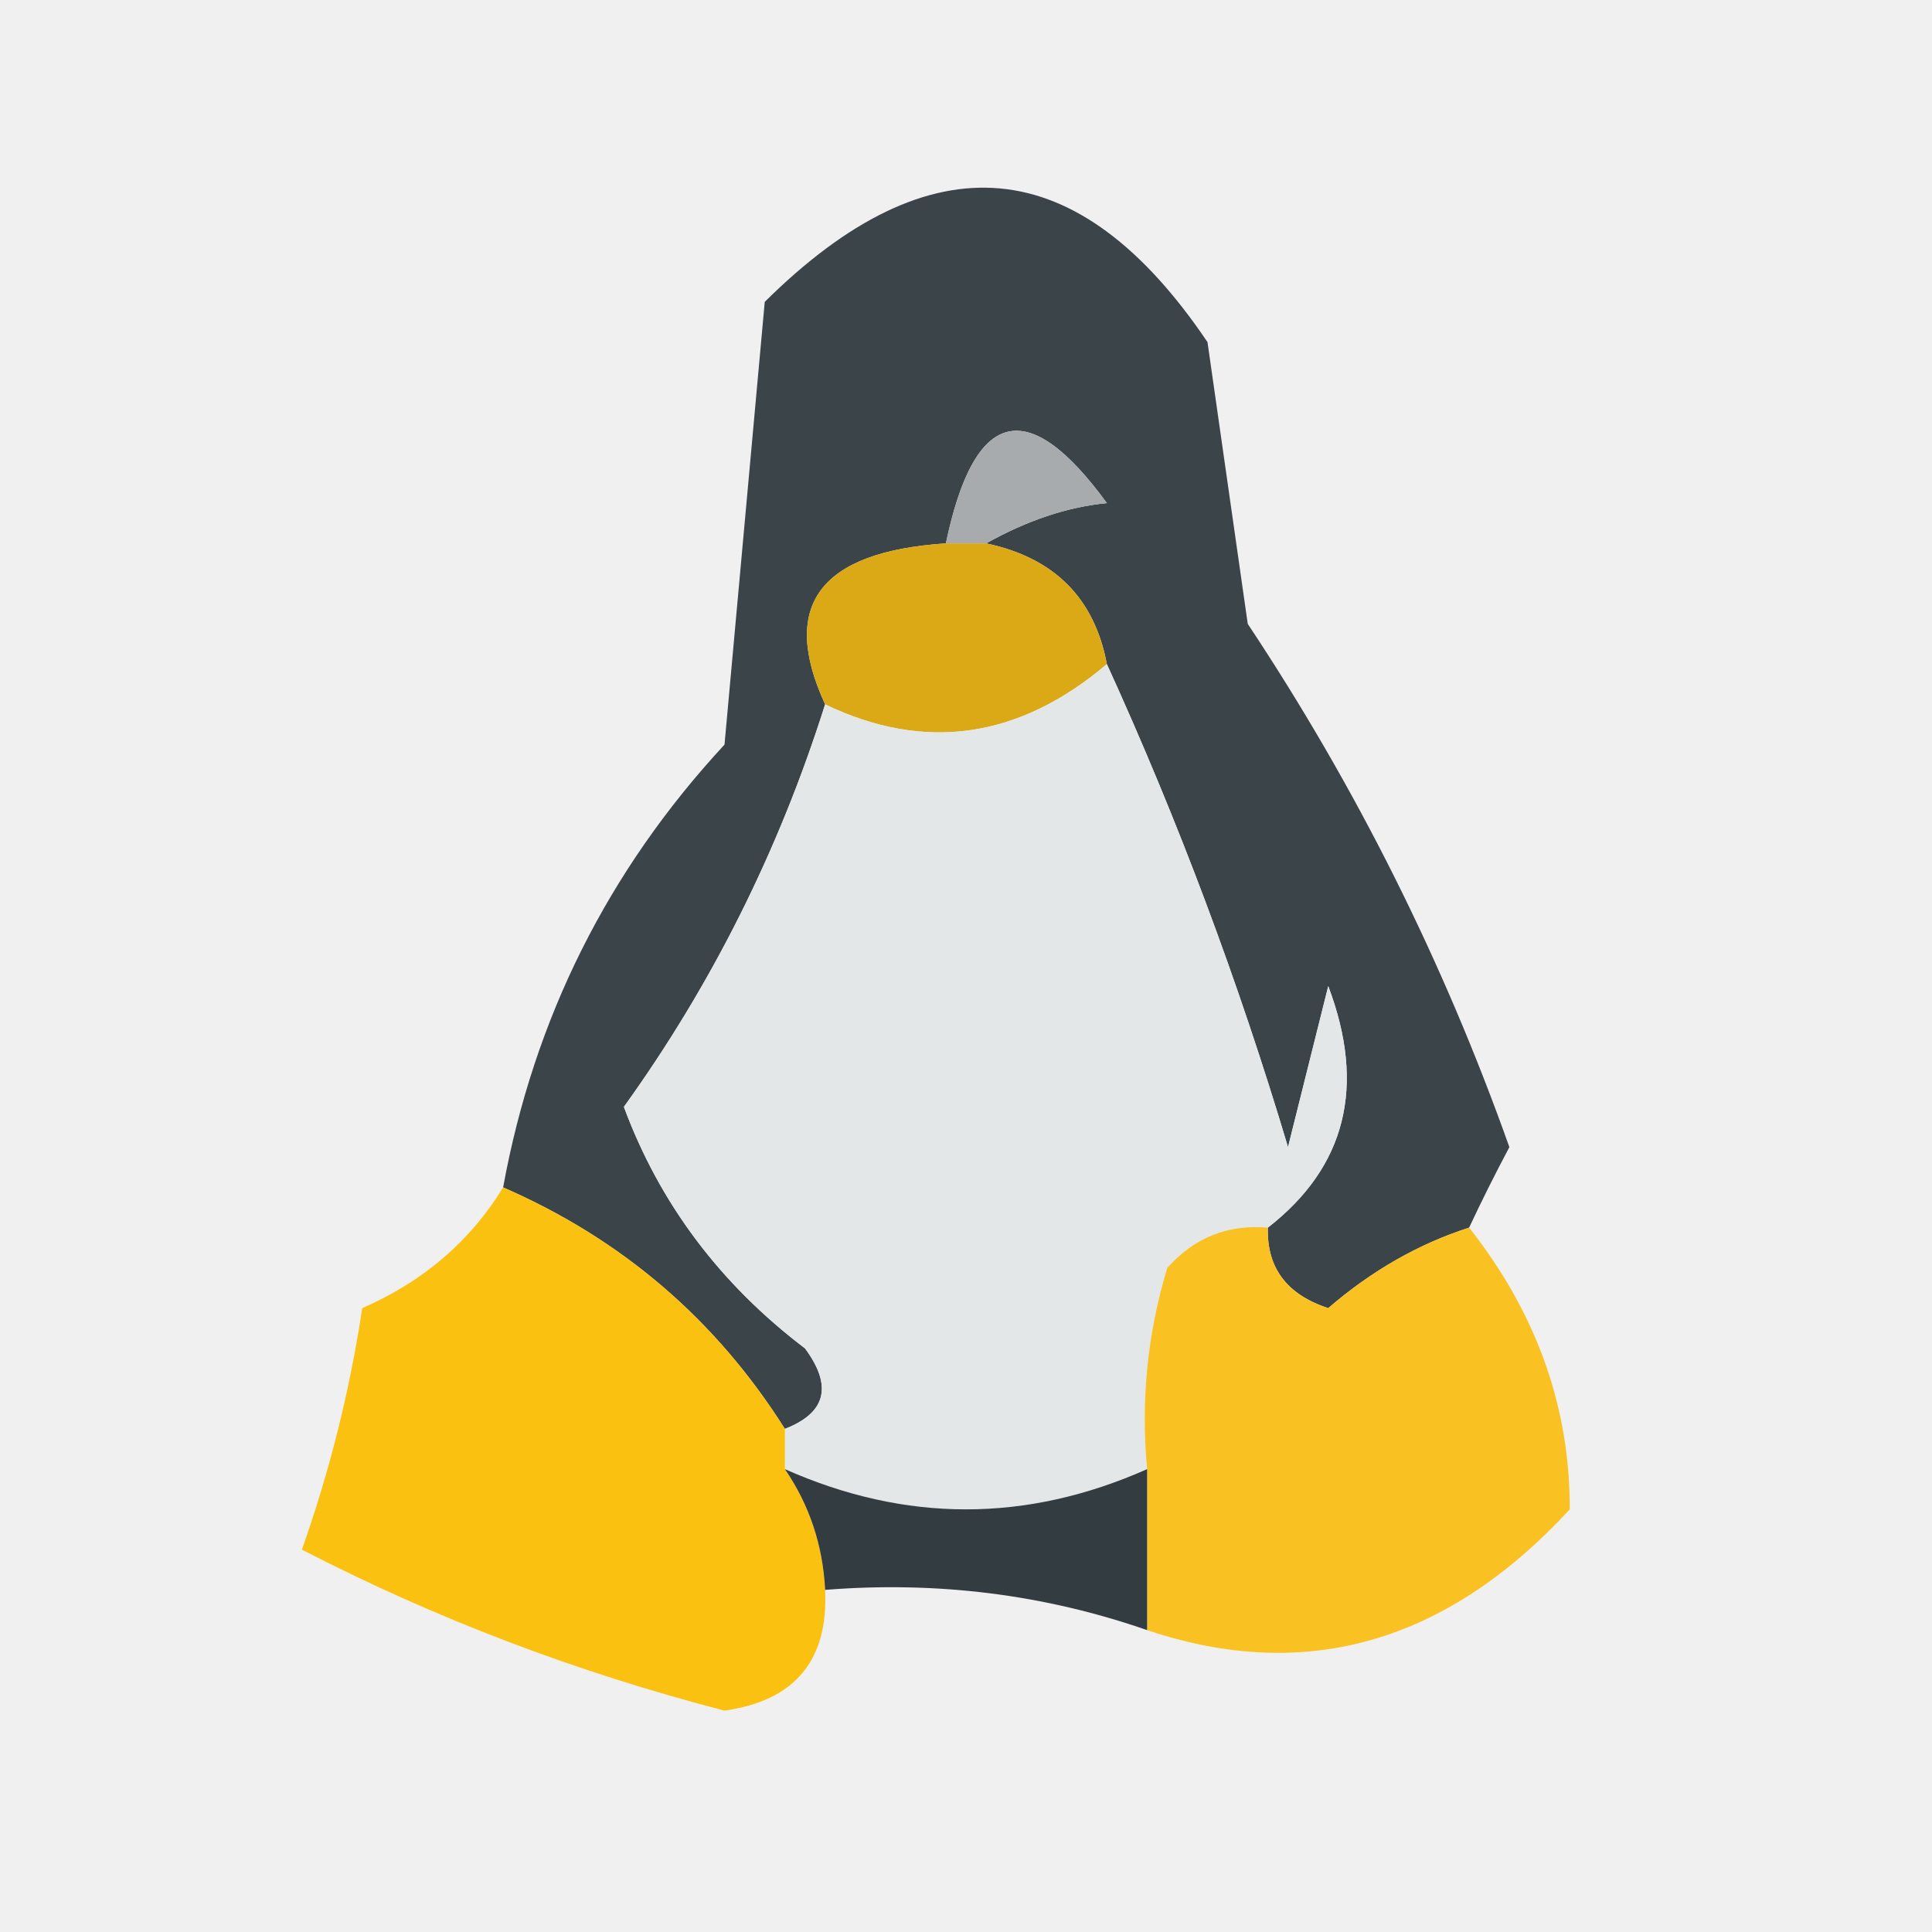
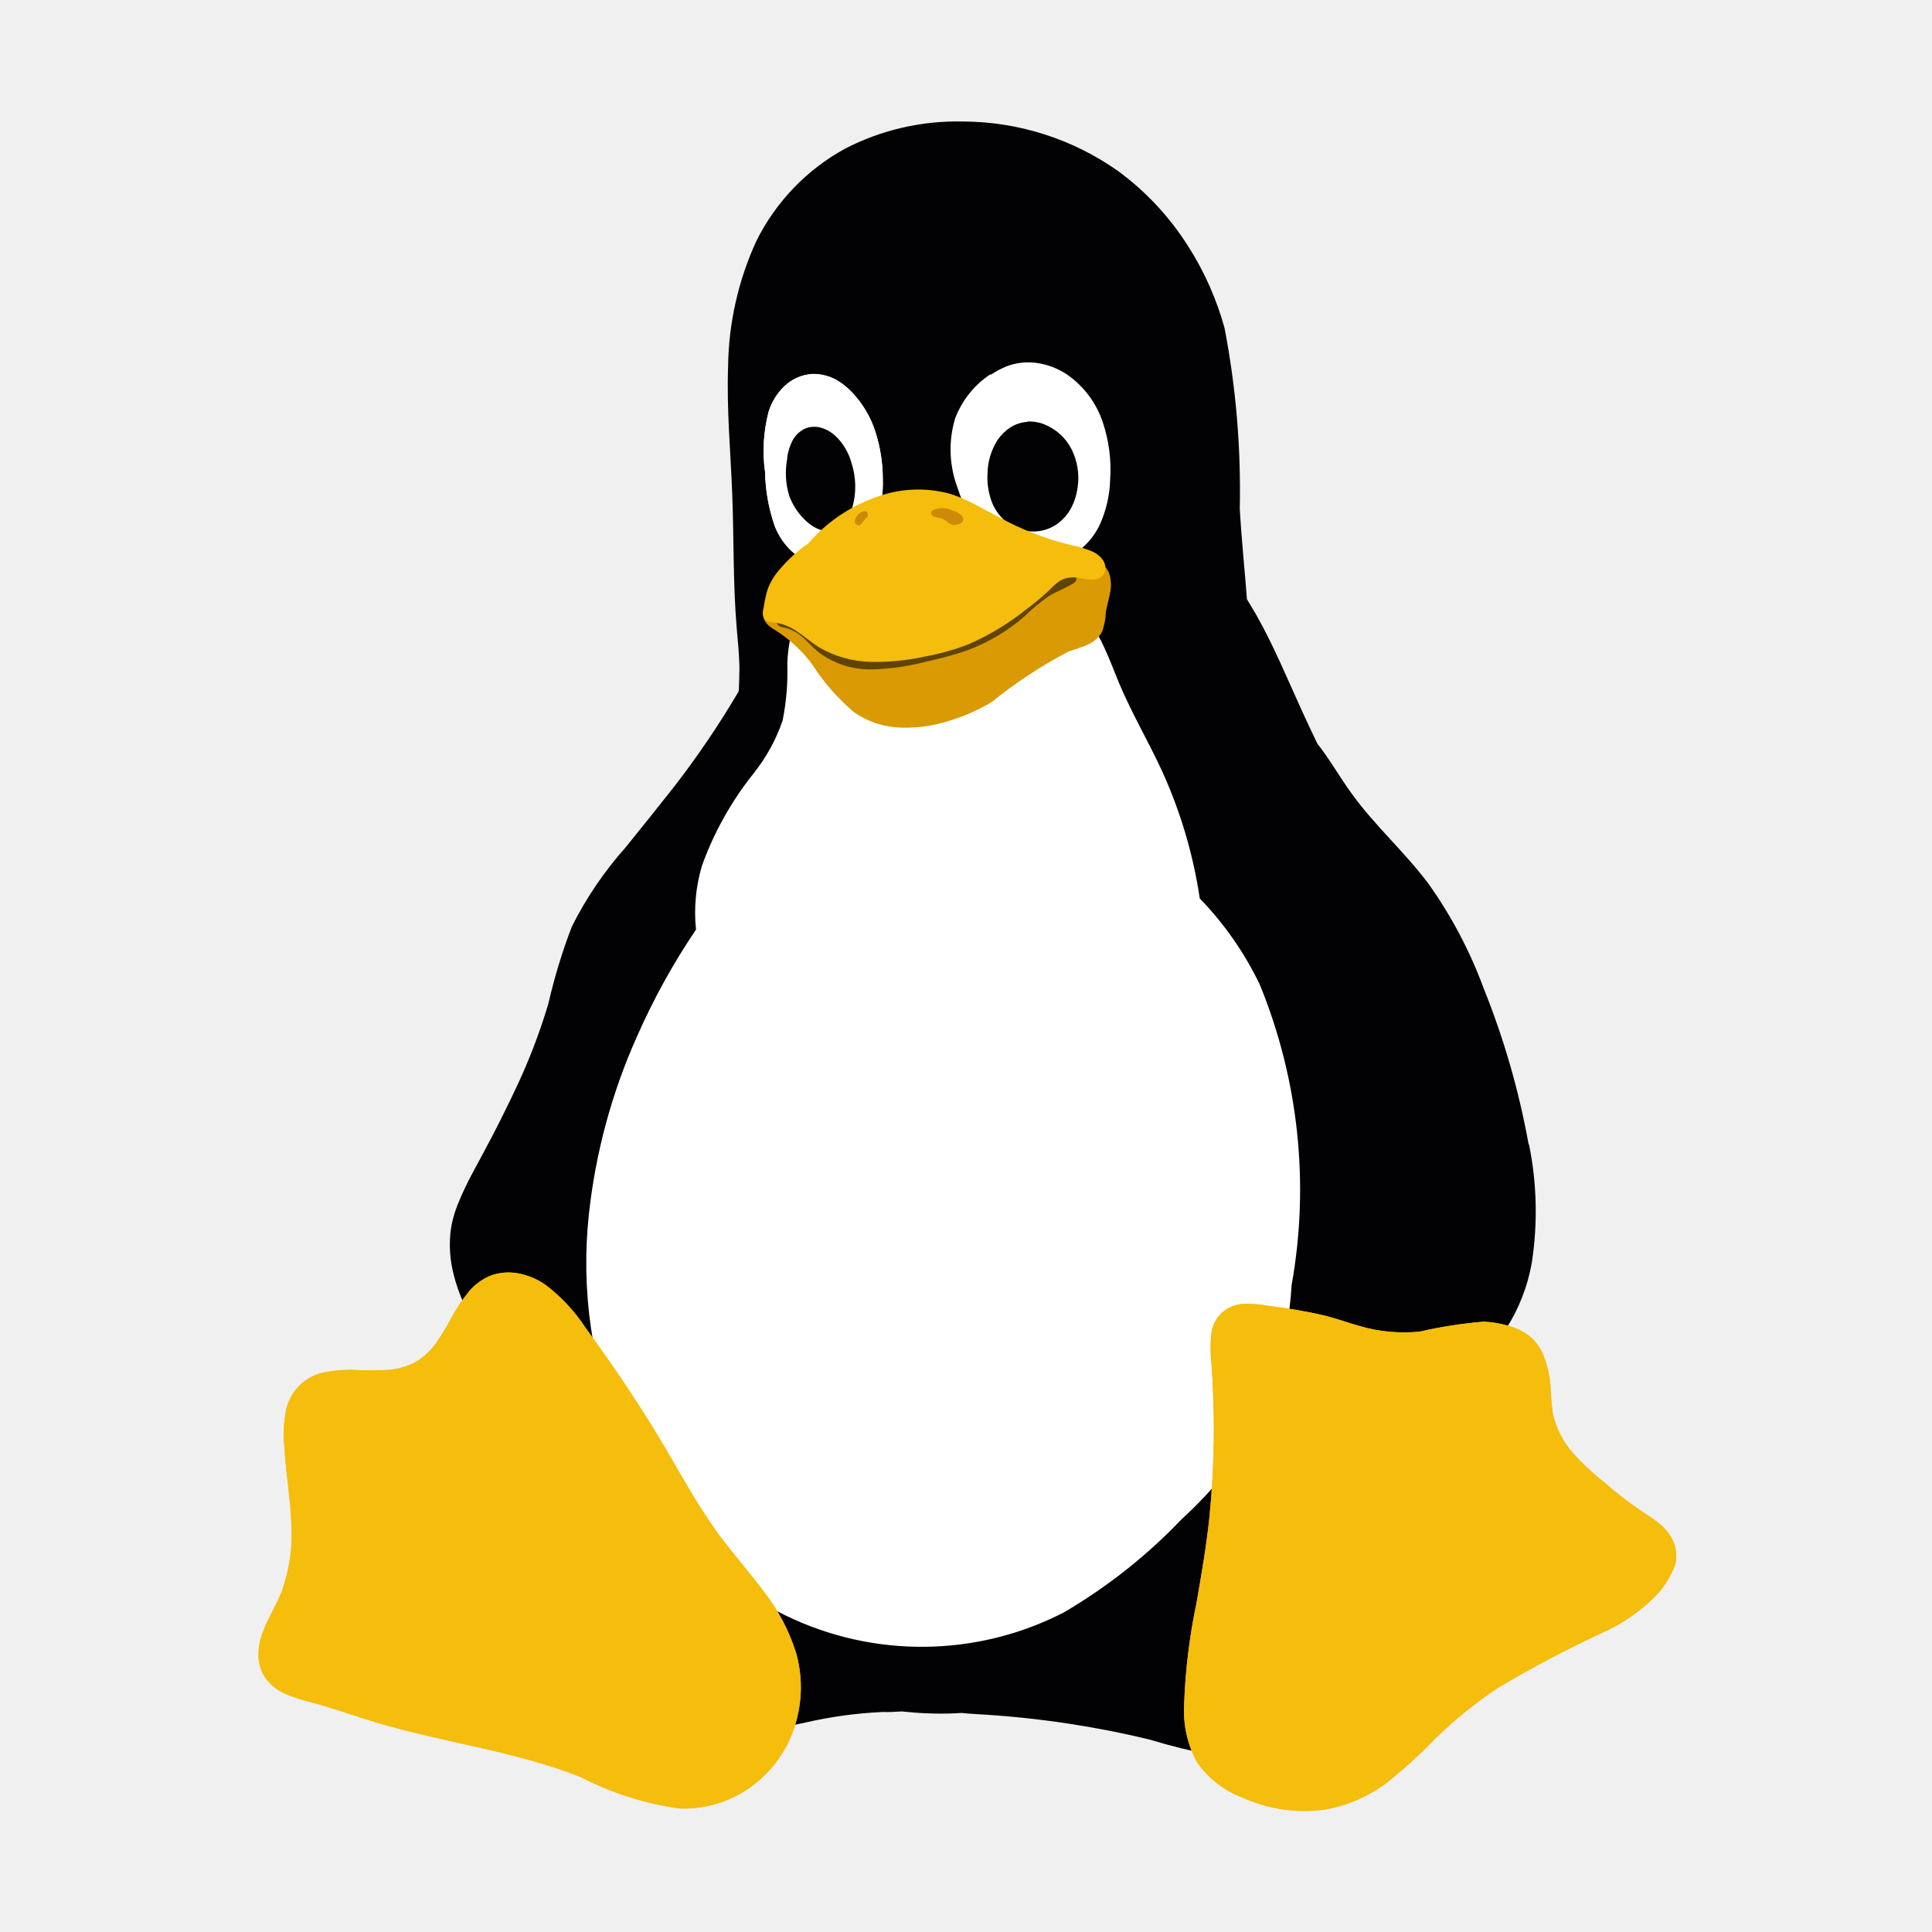
- <svg xmlns="http://www.w3.org/2000/svg" version="1.1" width="48px" height="48px" style="shape-rendering:geometricPrecision; text-rendering:geometricPrecision; image-rendering:optimizeQuality; fill-rule:evenodd; clip-rule:evenodd">
-   <g>
-     <path style="opacity:0.946" fill="#303b40" d="M 36.5,30.5 C 35.244,30.904 34.077,31.57 33,32.5C 31.97,32.164 31.47,31.497 31.5,30.5C 33.441,28.989 33.941,26.989 33,24.5C 32.667,25.833 32.333,27.167 32,28.5C 30.768,24.375 29.268,20.375 27.5,16.5C 27.19,14.856 26.19,13.856 24.5,13.5C 25.528,12.926 26.528,12.593 27.5,12.5C 25.537,9.806 24.203,10.139 23.5,13.5C 20.366,13.707 19.366,15.04 20.5,17.5C 19.353,21.127 17.687,24.46 15.5,27.5C 16.389,29.898 17.889,31.898 20,33.5C 20.692,34.437 20.525,35.103 19.5,35.5C 17.787,32.787 15.453,30.787 12.5,29.5C 13.268,25.298 15.101,21.631 18,18.5C 18.333,14.833 18.667,11.167 19,7.5C 23.125,3.409 26.791,3.742 30,8.5C 30.333,10.833 30.667,13.167 31,15.5C 33.694,19.555 35.861,23.888 37.5,28.5C 37.137,29.183 36.804,29.85 36.5,30.5 Z" />
-   </g>
-   <g>
-     <path style="opacity:1" fill="#a7abae" d="M 24.5,13.5 C 24.167,13.5 23.833,13.5 23.5,13.5C 24.203,10.139 25.537,9.806 27.5,12.5C 26.528,12.593 25.528,12.926 24.5,13.5 Z" />
-   </g>
-   <g>
-     <path style="opacity:1" fill="#dba816" d="M 23.5,13.5 C 23.833,13.5 24.167,13.5 24.5,13.5C 26.19,13.856 27.19,14.856 27.5,16.5C 25.309,18.354 22.975,18.687 20.5,17.5C 19.366,15.04 20.366,13.707 23.5,13.5 Z" />
-   </g>
-   <g>
-     <path style="opacity:1" fill="#e4e7e8" d="M 27.5,16.5 C 29.268,20.375 30.768,24.375 32,28.5C 32.333,27.167 32.667,25.833 33,24.5C 33.941,26.989 33.441,28.989 31.5,30.5C 30.504,30.414 29.671,30.748 29,31.5C 28.506,33.134 28.34,34.801 28.5,36.5C 25.5,37.833 22.5,37.833 19.5,36.5C 19.5,36.167 19.5,35.833 19.5,35.5C 20.525,35.103 20.692,34.437 20,33.5C 17.889,31.898 16.389,29.898 15.5,27.5C 17.687,24.46 19.353,21.127 20.5,17.5C 22.975,18.687 25.309,18.354 27.5,16.5 Z" />
-   </g>
-   <g>
-     <path style="opacity:0.958" fill="#fcbf07" d="M 12.5,29.5 C 15.453,30.787 17.787,32.787 19.5,35.5C 19.5,35.833 19.5,36.167 19.5,36.5C 20.11,37.391 20.443,38.391 20.5,39.5C 20.582,41.252 19.749,42.252 18,42.5C 14.307,41.541 10.807,40.208 7.5,38.5C 8.189,36.556 8.689,34.556 9,32.5C 10.518,31.837 11.685,30.837 12.5,29.5 Z" />
-   </g>
-   <g>
-     <path style="opacity:0.957" fill="#fabf19" d="M 31.5,30.5 C 31.47,31.497 31.97,32.164 33,32.5C 34.077,31.57 35.244,30.904 36.5,30.5C 38.174,32.624 39.007,34.958 39,37.5C 35.935,40.822 32.435,41.822 28.5,40.5C 28.5,39.167 28.5,37.833 28.5,36.5C 28.34,34.801 28.506,33.134 29,31.5C 29.671,30.748 30.504,30.414 31.5,30.5 Z" />
-   </g>
-   <g>
-     <path style="opacity:0.969" fill="#2d373c" d="M 19.5,36.5 C 22.5,37.833 25.5,37.833 28.5,36.5C 28.5,37.833 28.5,39.167 28.5,40.5C 25.945,39.612 23.279,39.279 20.5,39.5C 20.443,38.391 20.11,37.391 19.5,36.5 Z" />
-   </g>
+ <svg xmlns="http://www.w3.org/2000/svg" t="1714064435439" class="icon" viewBox="0 0 1024 1024" version="1.1" p-id="4274" width="200" height="200">
+   <path d="M525.2 198.3c-8.6 5.6-15.2 13.8-18.9 23.4-3.8 12.4-3.2 25.6 1.5 37.7 3.9 12.7 11.7 23.8 22.2 31.8 5.4 3.8 11.6 6.2 18.2 7 6.6 0.8 13.2-0.3 19.1-3.3 7-3.9 12.6-10 15.9-17.3 3.2-7.4 5-15.3 5.2-23.3 0.7-10.2-0.6-20.4-3.8-30.1-3.5-10.6-10.3-19.7-19.5-25.9-4.7-3-9.9-5-15.4-5.8-5.5-0.8-11.1-0.2-16.3 1.8-2.9 1.2-5.7 2.7-8.3 4.5" fill="#FFFFFF" p-id="4275" />
+   <path d="M810.2 606.5c-5.1-28.3-13.1-56-23.8-82.6-7.3-19.8-17.2-38.6-29.5-55.8-12.4-16.5-28.1-30.4-40.2-47.1-6.4-8.7-11.8-18.4-18.5-26.9-2.7-5.6-5.3-11.2-7.9-16.8-8-17.5-15.3-35.4-24.8-52-1.5-2.6-3.1-5.2-4.6-7.7-1.2-16-2.9-32-3.8-48 0.7-32.1-2-64.3-8.1-95.9-4.2-15.1-10.6-29.6-19-42.8-9.8-15.6-22.4-29.2-37.2-40.1-24.1-17.1-52.9-26.3-82.4-26.4-21.7-0.5-43.2 4.4-62.5 14.4-20.3 11.1-36.7 28.2-47 48.9-9.6 20.9-14.7 43.5-15 66.5-0.8 22.6 1.3 45 2.2 67.6 0.9 23.4 0.4 46.9 2.3 70.3 0.6 7.5 1.5 15 1.5 22.6 0 3.8-0.2 7.6-0.3 11.3l-0.3 0.8c-10.2 17.3-21.5 34-33.8 49.9-8.6 10.9-17.2 21.7-25.9 32.4-11.3 12.7-20.9 26.8-28.5 42-5.1 13.2-9.2 26.8-12.4 40.6l-0.3 1.1c-4.8 15.9-10.8 31.3-18 46.2-0.7 1.4-1.4 2.9-2 4.2-4.3 8.9-8.8 17.8-13.5 26.5l-5.4 10.1c-3.4 6.1-6.4 12.4-9 18.8-1.5 3.9-2.7 7.9-3.4 12-1.3 8.7-0.7 17.5 1.6 25.9 0.5 2.1 1.2 4.2 1.9 6.3 2.2 6.2 4.8 12.3 7.9 18.1 1.4 2.7 2.9 5.3 4.3 8l1.3 1.9c1.4 2.5 2.9 5 4.4 7.4l0.2 0.3c1.7 2.8 3.6 5.5 5.4 8.2l0.3 0.4c1.9 2.6 3.8 5.3 5.8 7.9 7.4 28.9 21 55.8 39.7 79-2.9 5.1-5.5 10.1-8.4 15.1-10.2 14.8-18.6 30.7-25.1 47.4-2.7 8.6-3.4 17.7-1.9 26.6 1.4 9 6 17.1 13 23 4.7 3.6 10.1 6.1 15.8 7.3 5.7 1.2 11.6 1.8 17.5 1.5 22.2-1.7 44.2-6.1 65.4-12.9 12.8-3.4 25.6-6.4 38.6-9 13.5-3.1 27.2-5 41-5.6 3.4 0.1 6.8-0.1 10.1-0.3 9.4 1 18.8 1.4 28.3 1l3.5-0.2c2.4 0.3 4.9 0.4 7.4 0.6 16.6 0.9 33.1 2.6 49.5 5.1 14.4 2.2 28.8 5 43 8.5 21.9 6.6 44.4 11 67.3 12.9 6 0.3 12-0.2 18-1.4 5.9-1.2 11.5-3.8 16.3-7.4 7-5.8 11.6-13.9 13.1-22.9 1.5-8.9 0.8-18-1.9-26.6-6.6-16.7-15.1-32.6-25.5-47.3-3.6-6.1-7-12.4-10.6-18.5 15.5-17.3 29.2-36.3 40.7-56.5 7 0.4 13.9-0.4 20.6-2.6 17.5-5.9 32.7-17.3 43.3-32.5 3.2-4.5 5.7-9.5 7.2-14.8 6.9-10.7 11.6-22.7 13.8-35.3 3.2-20.8 2.7-42.1-1.5-62.7h-0.2z m0 0" fill="#020204" p-id="4276" />
+   <path d="M425.6 323.2c-3.1 4-5.3 8.7-6.4 13.6-1.1 4.9-1.8 10-1.9 15 0.3 10.1-0.5 20.2-2.5 30.1-3.5 10.3-8.8 19.8-15.6 28.3-11.7 14.7-20.9 31.2-27.2 48.8-3.2 10.9-4.3 22.3-3.1 33.7-12.1 17.9-22.6 36.9-31.3 56.7-13.4 29.9-22 61.8-25.5 94.4-4.3 40.1 1.6 80.6 17 117.8 11.3 26.8 28.5 50.8 50.3 70.1 11.2 9.7 23.5 17.9 36.7 24.4 46.7 22.8 101.4 22.3 147.6-1.4 23.1-13.5 44.2-30.2 62.6-49.5 11.9-10.8 22.5-22.9 31.8-36.1 15.5-26.9 24.6-57.1 26.5-88.1 9.6-53.6 3.7-108.8-16.9-159.2-8.1-16.8-18.8-32.2-31.8-45.6a252.5 252.5 0 0 0-20.2-68c-7.2-15.5-15.9-30.3-22.6-46.2-2.7-6.5-5.1-13.1-8.1-19.4-2.9-6.4-6.9-12.3-11.8-17.3-5.3-4.9-11.6-8.6-18.5-10.7-6.9-2.2-14-3.4-21.2-3.6-14.4-0.7-28.9 1.1-43.1 0.6-11.5-0.5-22.8-2.5-34.3-1.8-5.7 0.3-11.4 1.4-16.7 3.5-5.4 2.1-10.1 5.5-13.8 10m4.6-125.1c-5.4 0.4-10.5 2.7-14.4 6.4-3.9 3.7-6.8 8.4-8.4 13.5-2.7 10.4-3.4 21.3-1.9 32 0.2 9.7 1.9 19.4 5.1 28.6 1.8 4.5 4.4 8.7 7.8 12.2 3.4 3.5 7.7 6.1 12.4 7.3 4.5 1.1 9.2 0.9 13.5-0.5 4.3-1.4 8.3-3.8 11.5-7 4.7-4.8 8.1-10.7 9.8-17.1 1.7-6.4 2.5-13.1 2.3-19.8 0-8.3-1.3-16.6-3.8-24.6s-6.8-15.3-12.6-21.4c-2.8-2.9-6-5.4-9.6-7.2-3.7-1.7-7.7-2.6-11.7-2.4m95 0c-8.6 5.6-15.2 13.8-18.9 23.4-3.8 12.4-3.2 25.6 1.5 37.7 3.9 12.7 11.7 23.8 22.2 31.8 5.4 3.8 11.6 6.2 18.2 7 6.6 0.8 13.2-0.3 19.1-3.3 7-3.9 12.6-10 15.9-17.3 3.2-7.4 5-15.3 5.2-23.3 0.7-10.2-0.6-20.4-3.8-30.1-3.5-10.6-10.3-19.7-19.5-25.9-4.7-3-9.9-5-15.4-5.8-5.5-0.8-11.1-0.2-16.3 1.8-2.9 1.2-5.7 2.7-8.3 4.5" fill="#FFFFFF" p-id="4277" />
+   <path d="M544.5 223.6c-3.2 0.2-6.2 1.2-8.9 2.9s-5 4-6.8 6.6c-3.4 5.3-5.3 11.5-5.4 17.9-0.3 4.7 0.4 9.5 1.9 14s4.3 8.5 7.9 11.5c3.8 3.1 8.4 4.9 13.3 5.2 4.9 0.2 9.7-1.1 13.7-3.9 3.2-2.3 5.8-5.2 7.6-8.7 1.8-3.4 2.9-7.2 3.4-11 1-6.8-0.2-13.8-3.2-19.9-3.1-6.2-8.4-10.9-14.8-13.4-2.8-1.1-5.7-1.5-8.7-1.4" fill="#020204" p-id="4278" />
+   <path d="M430.2 198.3c-5.4 0.4-10.5 2.7-14.4 6.4-3.9 3.7-6.8 8.4-8.4 13.5-2.7 10.4-3.4 21.3-1.9 32 0.2 9.7 1.9 19.4 5.1 28.6 1.8 4.6 4.4 8.7 7.8 12.2 3.4 3.5 7.7 6.1 12.4 7.3 4.5 1.1 9.2 0.9 13.5-0.5 4.3-1.4 8.3-3.8 11.5-7 4.7-4.8 8.1-10.7 9.8-17.1 1.7-6.4 2.5-13.1 2.3-19.8 0-8.3-1.3-16.6-3.8-24.6s-6.8-15.3-12.6-21.4c-2.8-2.9-6-5.4-9.6-7.2-3.7-1.7-7.7-2.6-11.7-2.4" fill="#FFFFFF" p-id="4279" />
+   <path d="M417.3 242.8c-1.3 6.7-1 13.7 1.1 20.2 1.6 4.3 4 8.2 7.2 11.5 2 2.2 4.3 4.1 7 5.4 2.7 1.4 5.7 1.8 8.7 1.1 2.7-0.7 5-2.3 6.7-4.5 1.7-2.2 2.9-4.7 3.7-7.3 2.3-7.8 2.1-16.1-0.4-23.9-1.6-5.7-4.7-10.9-9.1-14.8-2.1-1.8-4.7-3.2-7.4-3.9-2.8-0.7-5.7-0.5-8.4 0.7-2.8 1.4-5.1 3.7-6.5 6.5-1.4 2.8-2.3 5.8-2.7 8.9" fill="#020204" p-id="4280" />
+   <path d="M404.6 326.9c0.2 0.9 0.5 1.8 1 2.5 0.9 1.4 2 2.5 3.4 3.4 1.3 0.9 2.6 1.7 3.9 2.5 6.9 4.7 13 10.5 17.9 17.3 6 9.4 13.5 17.8 22 25 6.5 4.5 14.1 7.2 22 7.9 9.2 0.7 18.5-0.4 27.4-3.2 8.2-2.4 16.1-5.8 23.5-10.3 12.7-10.2 26.3-19.2 40.7-26.7 3.4-1.2 6.8-2.1 10-3.6 3.3-1.4 6.1-3.8 7.8-7 1.1-3.2 1.8-6.6 1.9-10 0.5-3.6 1.7-7.1 2.3-10.7 0.8-3.6 0.5-7.3-0.8-10.8-1.4-2.7-3.6-4.9-6.3-6.3-2.7-1.3-5.7-2.1-8.7-2.2-6.1 0.2-12.1 0.8-18 1.8-8 0.7-16-0.3-24 0-9.9 0.3-19.8 2.5-29.8 2.9-11.4 0.6-22.7-1.2-34.1-1.7-4.9-0.3-9.9-0.1-14.8 0.7-4.9 0.7-9.6 2.5-13.7 5.3-3.8 3-7.3 6.2-10.7 9.6-1.8 1.6-3.8 3-5.9 4.1-2.2 1.1-4.5 1.7-7 1.6-1.2-0.2-2.5-0.2-3.7 0-0.7 0.3-1.4 0.7-1.9 1.2l-1.5 1.8c-1 1.5-1.9 3.1-2.6 4.7" fill="#D99A03" p-id="4281" />
+   <path d="M429.7 301.7c-4 2.4-7.9 5-11.8 7.7-2.1 1.3-3.8 3-5.1 5.1-0.7 1.6-1 3.3-0.9 5 0.1 1.7 0.1 3.4 0 5.1-0.1 1.1-0.5 2.3-0.5 3.5 0 0.6 0 1.2 0.2 1.7 0.2 0.6 0.4 1.1 0.8 1.5 0.5 0.5 1.2 0.9 2 1.1 0.7 0.2 1.5 0.3 2.3 0.5 3.5 1 6.7 2.9 9.3 5.4 2.7 2.4 5.1 5.2 8 7.5 8 6 17.7 9.1 27.6 9 9.9-0.2 19.7-1.6 29.2-4.1 7.5-1.6 14.9-3.6 22.1-6.1 11.2-4.2 21.5-10.3 30.4-18.2 3.9-3.8 8-7.2 12.4-10.3 4-2.5 8.7-4.2 12.7-6.6 0.4-0.2 0.7-0.5 1.1-0.7 0.3-0.3 0.6-0.6 0.8-1 0.3-0.7 0.3-1.5 0-2.2-0.2-0.7-0.5-1.3-0.9-1.8-0.5-0.6-1.1-1.2-1.7-1.7-4.6-3.4-10.1-5.3-15.8-5.5-5.8-0.4-11.3 0-16.9-1.1-5.2-1.1-10.3-2.6-15.3-4.4-5.3-1.7-10.7-3-16.3-3.9-13-2.1-26.2-1.8-39.1 1-12.1 2.7-23.8 7.3-34.6 13.5" fill="#604405" p-id="4282" />
+   <path d="M428.4 288.1c-5.8 3.9-11 8.7-15.5 14.1-2.6 3-4.7 6.5-6.1 10.3-0.9 3-1.5 6.1-2 9.2-0.3 1.1-0.5 2.3-0.5 3.5 0 0.6 0.1 1.2 0.3 1.7 0.2 0.6 0.5 1.1 0.9 1.5 0.7 0.7 1.6 1.1 2.6 1.3 0.9 0.2 1.9 0.2 2.9 0.3 4.4 0.7 8.5 2.5 12.1 5.1 3.6 2.5 7 5.4 10.7 7.8 8.4 5 18 7.7 27.8 7.9 9.8 0.2 19.5-0.8 29-2.9 7.6-1.4 15.1-3.5 22.4-6.3 10.9-4.7 21.1-10.8 30.4-18.2 4.3-3.2 8.5-6.6 12.4-10.3 1.3-1.3 2.6-2.6 4-3.8 1.4-1.2 3-2.1 4.7-2.7 2.7-0.7 5.5-0.8 8.3-0.1 2 0.5 4.1 0.7 6.2 0.7 1.1 0 2.1-0.2 3.1-0.5 1-0.4 1.9-1 2.5-1.8 0.9-1.1 1.3-2.4 1.3-3.8s-0.4-2.7-1.1-3.9c-1.5-2.3-3.8-4.1-6.3-5.1-3.5-1.4-7.1-2.5-10.8-3.2-11.3-2.7-22.3-6.7-32.7-11.9-5.2-2.6-10.1-5.4-15.3-8.1-5.2-2.9-10.6-5.4-16.2-7.2-12.9-3.5-26.6-2.9-39.1 1.8-14 4.9-26.5 13.4-36.1 24.7" fill="#F5BD0C" p-id="4283" />
+   <path d="M493.5 272.2c0.7 2.3 4.3 1.9 6.4 2.9 2.1 1 3.3 2.9 5.3 3.1 2.1 0.2 5-0.7 5.3-2.6 0.4-2.6-3.4-4.2-5.8-5.1-3.2-1.5-6.8-1.6-10-0.2-0.7 0.3-1.4 1.2-1.2 1.9z m-34.4-1.2c-2.7-0.9-7.1 3.8-5.8 6.3 0.4 0.7 1.6 1.5 2.4 1.1 0.8-0.4 2.3-3.1 3.6-4 1-0.8 0.8-3.1-0.2-3.4z m0 0" fill="#CD8907" p-id="4284" />
+   <path d="M887.7 829.8c-2 5.2-4.9 10-8.5 14.3-8.4 9-18.6 16.2-29.8 21.2-19 8.8-37.5 18.6-55.5 29.3-11.7 7.8-22.6 16.6-32.7 26.4-8.3 8.7-17.2 16.7-26.6 24.2-9.8 7.2-21.1 12.1-33.1 14-14.7 1.9-29.6-0.4-43.1-6.5-9.7-3.7-18.1-10.2-24-18.8-5-9.2-7.3-19.5-6.8-29.9 0.6-18.3 2.8-36.5 6.6-54.5 2.6-15 5.2-30 6.8-45.1 2.8-27.6 3.1-55.3 1-82.9-0.5-4.6-0.5-9.3 0-13.9 0.6-9.4 8.5-16.6 18-16.5 4.3-0.1 8.6 0.3 12.8 1.1 10 1.2 20 2.9 29.8 5.2 6.1 1.6 12.2 3.8 18.3 5.5 10.2 3 21 3.9 31.6 2.9 11.1-2.6 22.4-4.3 33.8-5.3 4.7 0.2 9.4 1 13.8 2.4 4.6 1.3 8.9 3.6 12.4 6.9 2.5 2.7 4.5 5.8 5.8 9.2 1.9 5.1 3.1 10.4 3.5 15.8 0.2 4.8 0.6 9.6 1.2 14.4 1.7 7.7 5.4 14.9 10.6 20.9 5.3 5.8 11 11.2 17.2 16 5.9 5.2 12.1 10 18.6 14.4 3.1 2.1 6.2 4 9.1 6.3 3 2.2 5.5 5 7.4 8.2 2.4 4.4 3.2 9.5 2 14.4" fill="#F5BD0C" p-id="4285" />
+   <path d="M887.7 829.8c-2 5.2-4.9 10-8.5 14.3-8.4 9-18.6 16.2-29.8 21.2-19 8.8-37.5 18.6-55.5 29.3-11.7 7.8-22.6 16.6-32.7 26.4-8.3 8.7-17.2 16.7-26.6 24.2-9.8 7.2-21.1 12.1-33.1 14-14.7 1.9-29.6-0.4-43.1-6.5-9.7-3.7-18.1-10.2-24-18.8-5-9.2-7.3-19.5-6.8-29.9 0.6-18.3 2.8-36.5 6.6-54.5 2.6-15 5.2-30 6.8-45.1 2.8-27.6 3.1-55.3 1-82.9-0.5-4.6-0.5-9.3 0-13.9 0.6-9.4 8.5-16.6 18-16.5 4.3-0.1 8.6 0.3 12.8 1.1 10 1.2 20 2.9 29.8 5.2 6.1 1.6 12.2 3.8 18.3 5.5 10.2 3 21 3.9 31.6 2.9 11.1-2.6 22.4-4.3 33.8-5.3 4.7 0.2 9.4 1 13.8 2.4 4.6 1.3 8.9 3.6 12.4 6.9 2.5 2.7 4.5 5.8 5.8 9.2 1.9 5.1 3.1 10.4 3.5 15.8 0.2 4.8 0.6 9.6 1.2 14.4 1.7 7.7 5.4 14.9 10.6 20.9 5.3 5.8 11 11.2 17.2 16 5.9 5.2 12.1 10 18.6 14.4 3.1 2.1 6.2 4 9.1 6.3 3 2.2 5.5 5 7.4 8.2 2.4 4.4 3.2 9.5 2 14.4M259.4 676.3c4.9-1.9 10.2-2.4 15.4-1.4 5.2 1 10.1 3.1 14.4 6.1 8.3 6.3 15.5 14.1 21.2 22.8 14.1 19.4 27.6 39.2 39.9 59.8 10 16.7 19.1 33.9 30.6 49.6 7.5 10.2 16 19.7 23.6 29.9 7.9 10 13.9 21.4 17.6 33.5 4.4 16.1 2.6 33.2-4.9 48.1-5.4 10.4-13.5 19.1-23.4 25.1-10 6-21.5 9-33.2 8.7-18.4-2.5-36.2-8.1-52.6-16.6-34.9-13.9-72.8-18.3-108.8-29.1-11.1-3.3-21.9-7.3-33.1-10.3-5-1.2-9.9-2.7-14.7-4.7-4.7-2-8.8-5.4-11.5-9.7-2-3.5-3-7.5-2.9-11.5 0.1-4 0.9-7.9 2.3-11.5 2.7-7.5 7.1-14.2 10-21.6 4.4-12.2 6.1-25.3 5-38.2-0.6-12.9-2.9-25.8-3.6-38.7-0.6-5.8-0.4-11.6 0.6-17.3 1.5-11.4 10.4-20.5 21.9-22.2 5.3-0.9 10.6-1.3 15.9-1 5.3 0.3 10.7 0.3 16 0 5.3-0.3 10.6-1.8 15.3-4.3 4.3-2.6 8.1-6.2 11-10.4 2.9-4.2 5.5-8.5 7.9-13 2.4-4.5 5.1-8.7 8.3-12.7 3-4.1 7.1-7.2 11.8-9.4" fill="#F5BD0C" p-id="4286" />
+   <path d="M259.4 676.4c4.9-1.9 10.2-2.4 15.4-1.4 5.2 1 10.1 3.1 14.4 6.1 8.3 6.3 15.5 14.1 21.2 22.8 14.1 19.4 27.6 39.2 39.9 59.8 10 16.7 19.1 33.9 30.6 49.6 7.5 10.2 16 19.7 23.6 29.9 7.9 10 13.9 21.4 17.6 33.5 4.4 16.1 2.6 33.2-4.9 48.1-5.4 10.4-13.5 19.1-23.4 25.1-10 6-21.5 9-33.2 8.7-18.4-2.5-36.2-8.1-52.6-16.6-34.9-13.9-72.8-18.3-108.8-29.1-11.1-3.3-21.9-7.3-33.1-10.3-5-1.2-9.9-2.7-14.7-4.7-4.7-2-8.8-5.4-11.5-9.7-2-3.5-3-7.5-2.9-11.5 0.1-4 0.9-7.9 2.3-11.5 2.7-7.5 7.1-14.2 10-21.6 4.4-12.2 6.1-25.3 5-38.2-0.6-12.9-2.9-25.7-3.6-38.7-0.6-5.8-0.4-11.6 0.6-17.3 1.5-11.4 10.4-20.5 21.9-22.2 5.3-0.9 10.6-1.3 15.9-1 5.3 0.3 10.7 0.3 16 0 5.3-0.3 10.6-1.8 15.3-4.3 4.3-2.6 8.1-6.2 11-10.4 2.9-4.2 5.5-8.5 7.9-13 2.4-4.5 5.1-8.7 8.3-12.7 3-4.1 7.1-7.3 11.8-9.4" fill="#F5BD0C" p-id="4287" />
+   <path d="M267.1 684.8c4.4-1.7 9.3-2 13.9-0.9s8.9 3.2 12.6 6.2c7.1 6.2 13.1 13.6 17.6 21.9 12 19.4 23.7 39 34.6 59 7.9 15.3 16.8 30.1 26.6 44.2 6.8 9.2 14.6 17.6 21.6 26.6 7.3 8.9 12.8 19 16.2 29.9 4 14.3 2.3 29.6-4.5 42.9-5 9.4-12.5 17.3-21.7 22.6-9.2 5.4-19.8 8-30.4 7.5-16.7-2.6-32.9-7.6-48.2-14.9-30.4-11.1-63.5-12.5-94.7-21.2-11.2-3-22.1-7.1-33.4-9.9-5-1.1-10-2.5-14.8-4.3-4.8-1.8-9-5.2-11.8-9.5-1.8-3.4-2.7-7.2-2.5-11 0.2-3.8 1-7.6 2.4-11.2 2.7-7.1 7-13.6 9.7-20.7 3.8-11 5.1-22.6 3.9-34.2-0.8-11.5-2.9-22.9-3.5-34.5-0.4-5.1-0.2-10.3 0.7-15.4 0.9-5.1 3.3-9.8 6.9-13.6 4.2-3.8 9.4-6.3 15-7 5.6-0.7 11.2-0.7 16.7 0 5.6 0.7 11.2 0.9 16.8 0.8 11 0 21-6.4 25.7-16.4 2.3-4.5 4.3-9.2 5.9-13.9 1.7-4.8 4-9.3 6.7-13.6 2.8-4.3 6.8-7.7 11.5-9.7" fill="#F5BD0C" p-id="4288" />
</svg>
